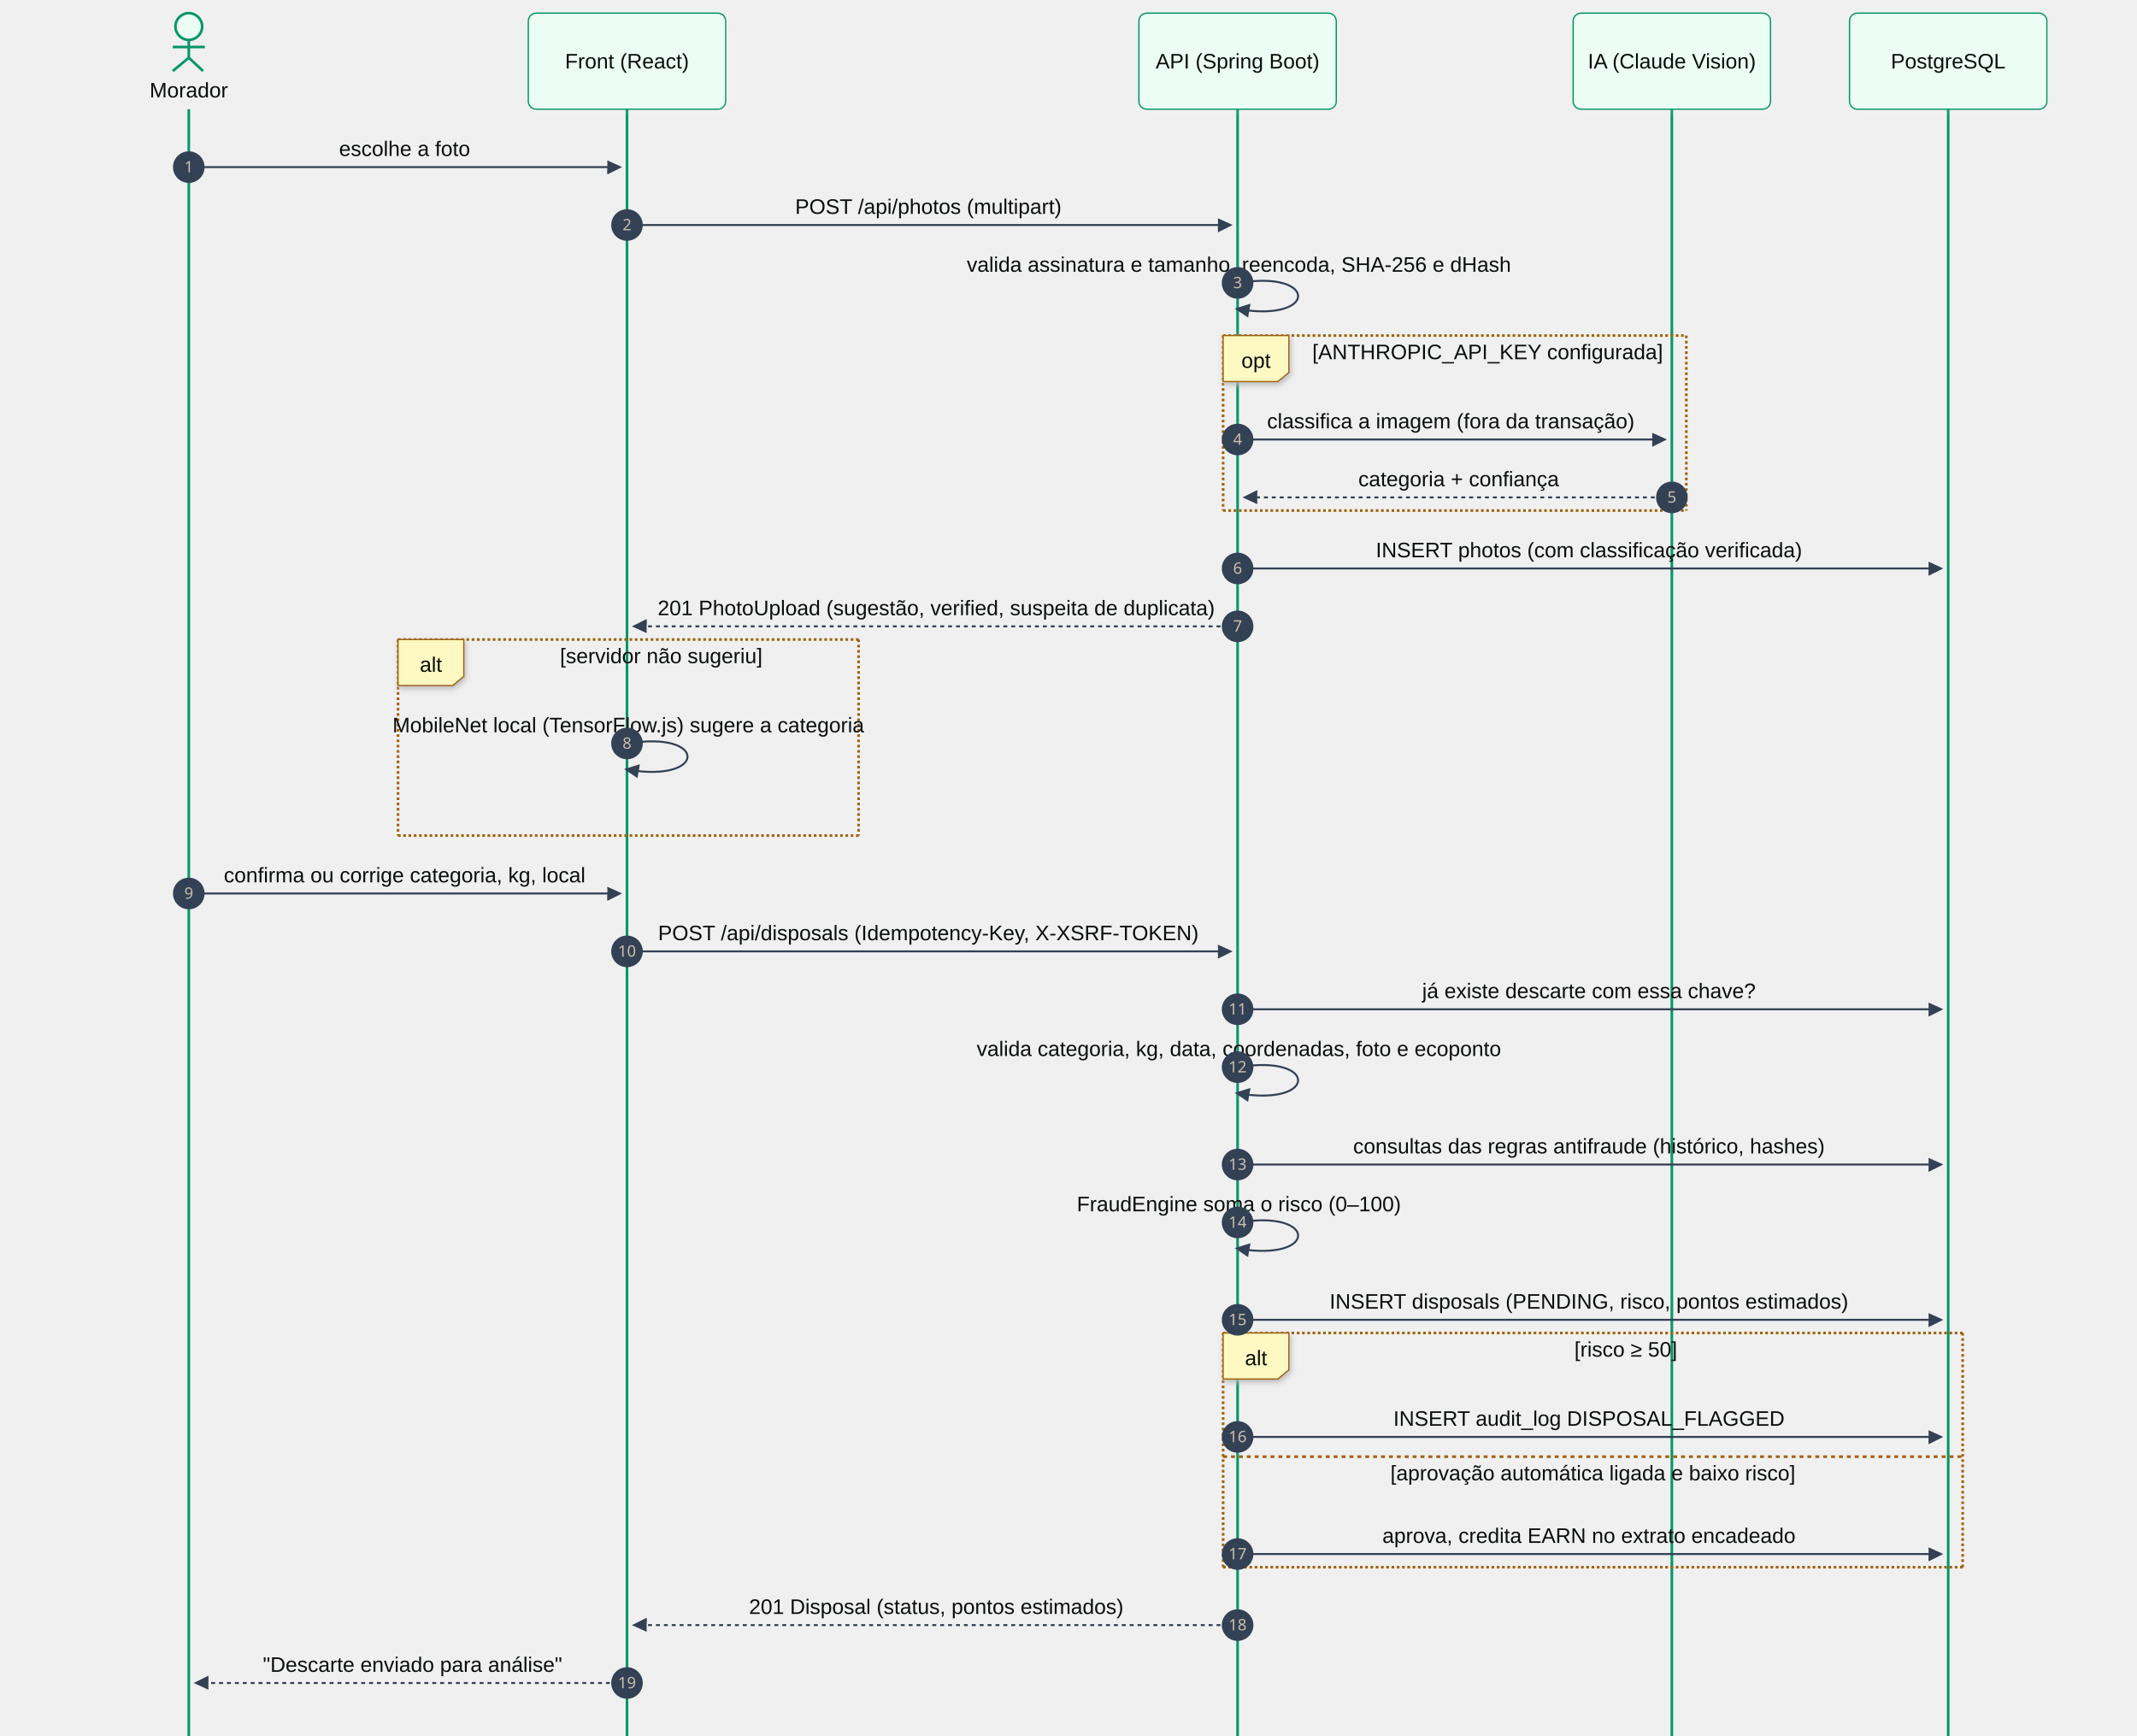
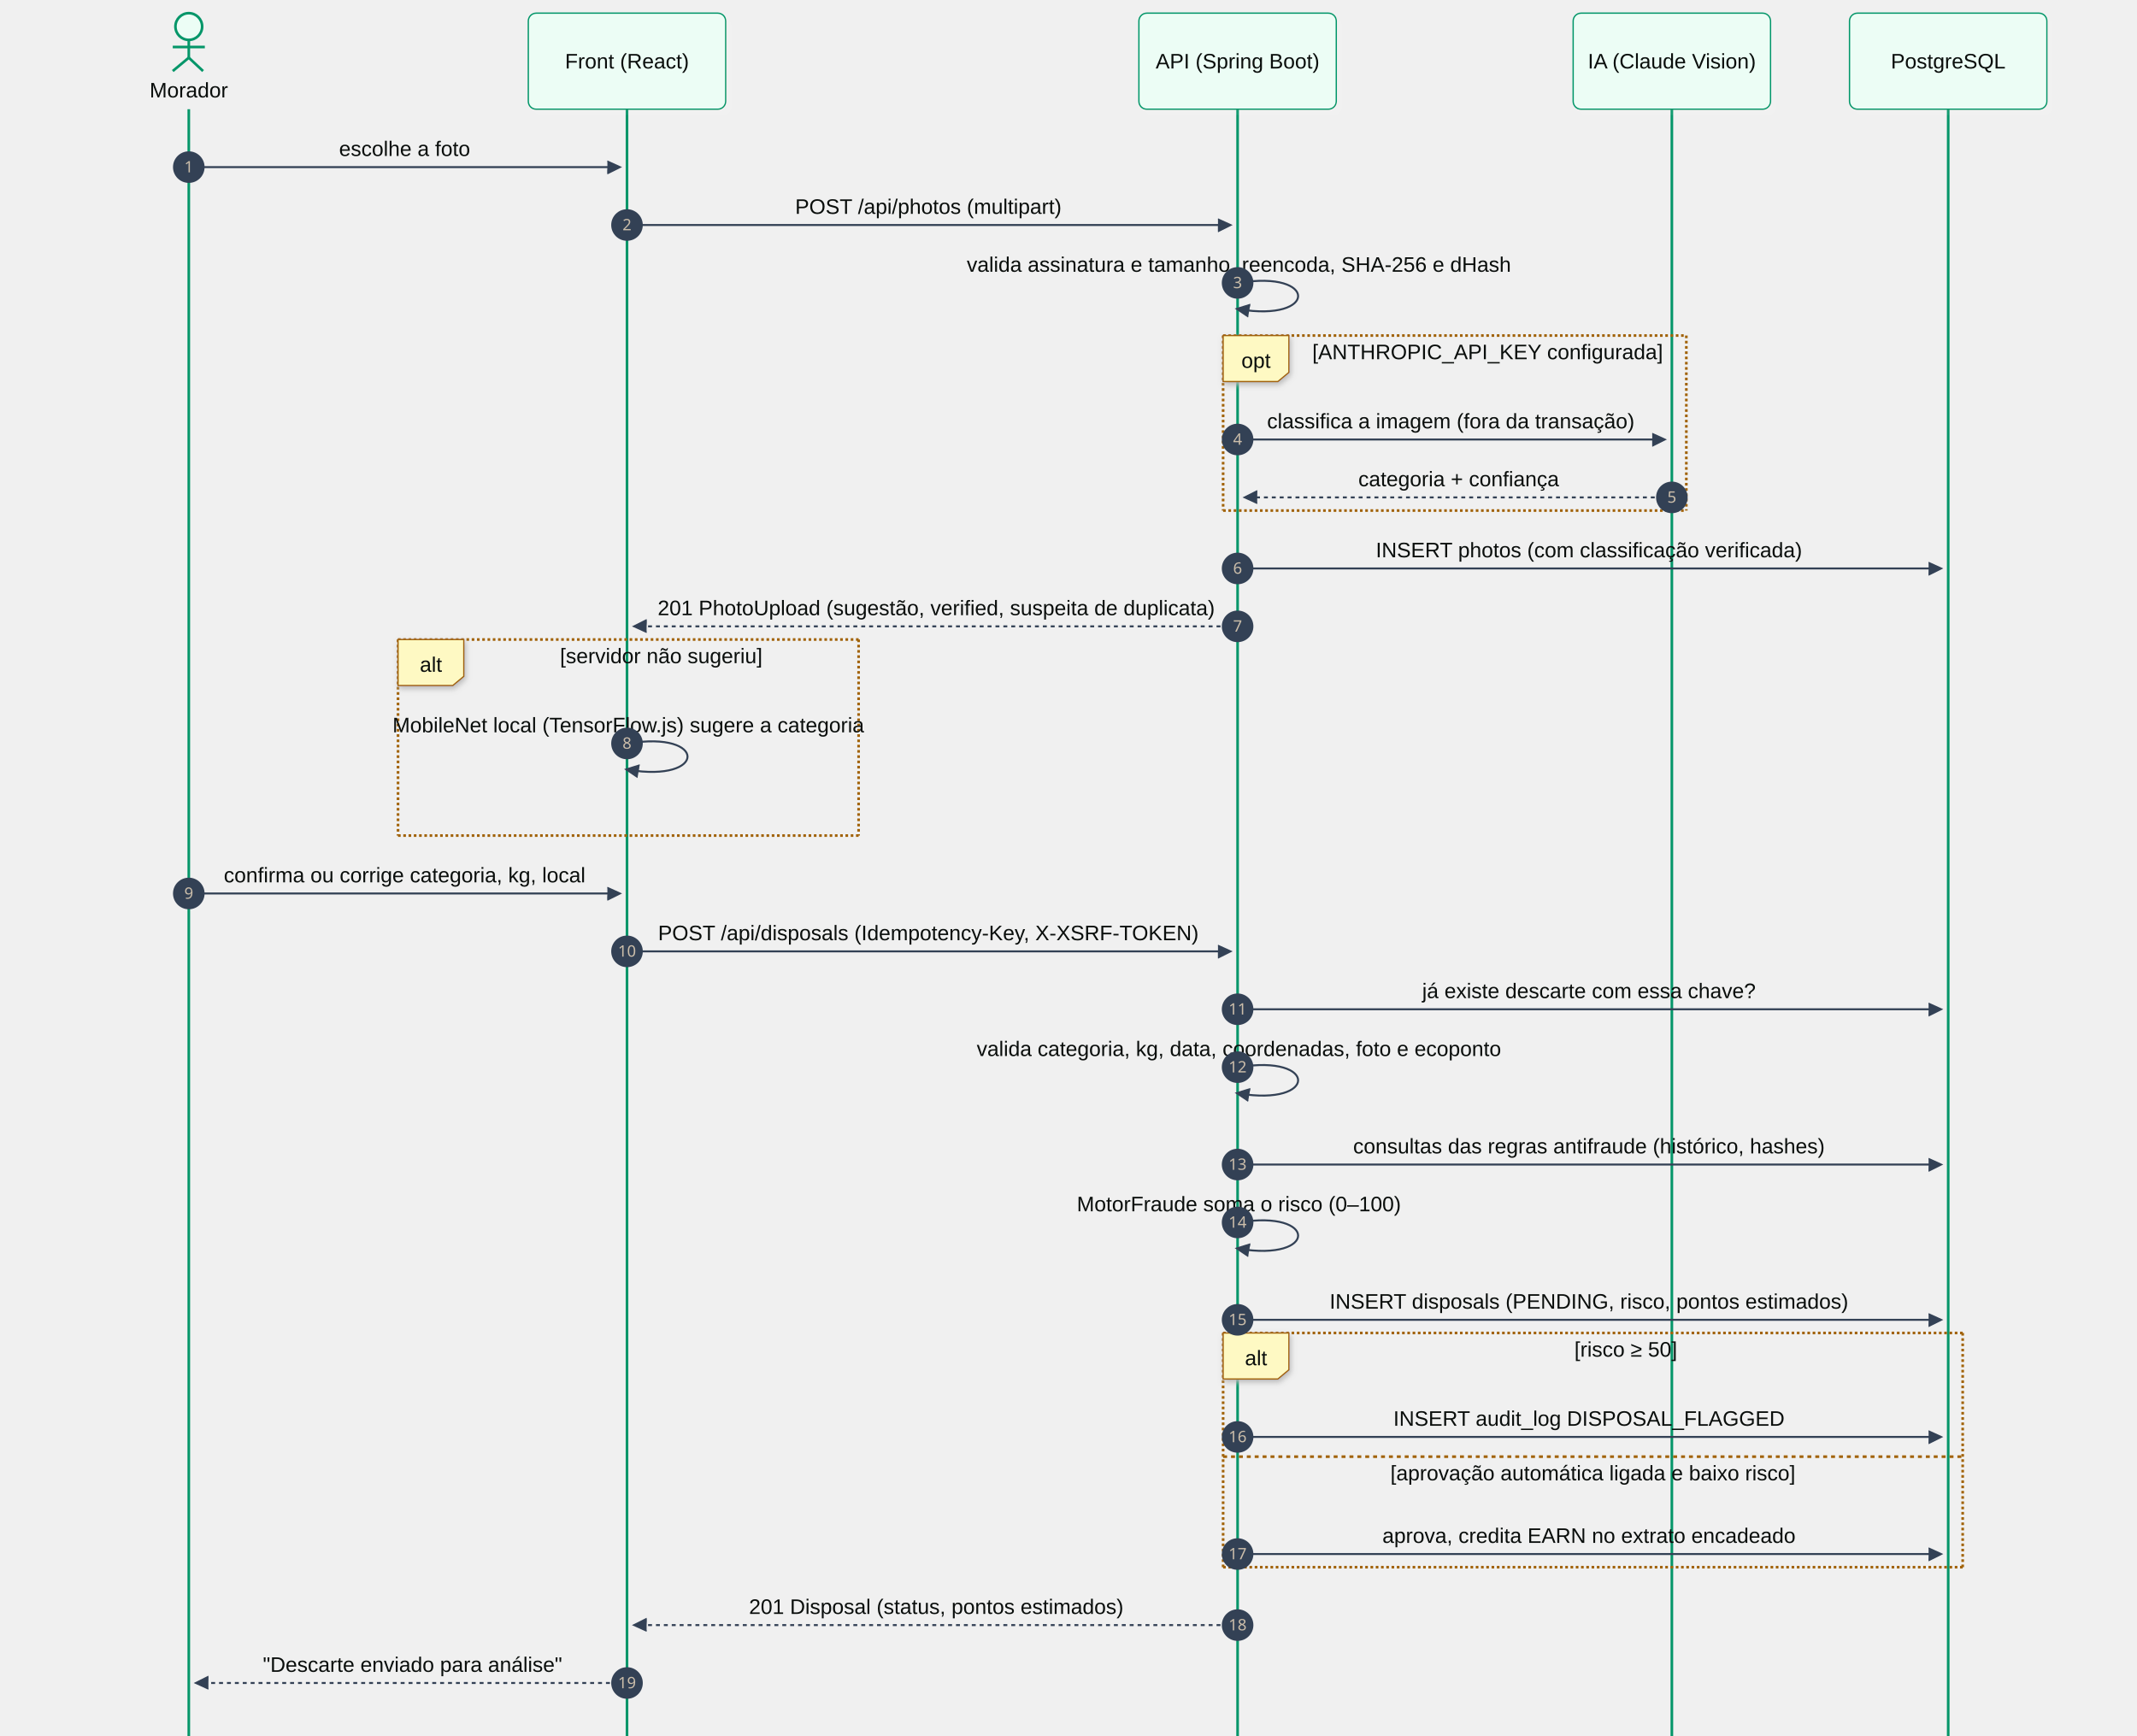
<svg xmlns="http://www.w3.org/2000/svg" id="my-svg" width="1587" height="1289" viewBox="-50 -10 1587 1319" role="graphics-document document" aria-roledescription="sequence" style="background-color: white;">
  <g>
    <line id="actor4" x1="1412" y1="73" x2="1412" y2="2000" class="actor-line 200" stroke-width="0.5px" stroke="#999" name="D" data-et="life-line" data-id="D" />
    <g id="root-4" data-look="neo" data-et="participant" data-type="participant" data-id="D">
      <rect x="1337" y="0" fill="#eaeaea" stroke="#666" width="150" height="73" name="D" rx="6" ry="6" class="actor actor-top" data-look="neo" filter="url(#my-svg-drop-shadow)" />
      <text x="1412" y="36.5" dominant-baseline="central" alignment-baseline="central" class="actor actor-box" style="text-anchor: middle; font-size: 16px; font-weight: 400;">
        <tspan x="1412" dy="0">PostgreSQL</tspan>
      </text>
    </g>
  </g>
  <g>
    <line id="actor3" x1="1202" y1="73" x2="1202" y2="2000" class="actor-line 200" stroke-width="0.5px" stroke="#999" name="IA" data-et="life-line" data-id="IA" />
    <g id="root-3" data-look="neo" data-et="participant" data-type="participant" data-id="IA">
      <rect x="1127" y="0" fill="#eaeaea" stroke="#666" width="150" height="73" name="IA" rx="6" ry="6" class="actor actor-top" data-look="neo" filter="url(#my-svg-drop-shadow)" />
      <text x="1202" y="36.5" dominant-baseline="central" alignment-baseline="central" class="actor actor-box" style="text-anchor: middle; font-size: 16px; font-weight: 400;">
        <tspan x="1202" dy="0">IA (Claude Vision)</tspan>
      </text>
    </g>
  </g>
  <g>
    <line id="actor2" x1="872" y1="73" x2="872" y2="2000" class="actor-line 200" stroke-width="0.5px" stroke="#999" name="A" data-et="life-line" data-id="A" />
    <g id="root-2" data-look="neo" data-et="participant" data-type="participant" data-id="A">
      <rect x="797" y="0" fill="#eaeaea" stroke="#666" width="150" height="73" name="A" rx="6" ry="6" class="actor actor-top" data-look="neo" filter="url(#my-svg-drop-shadow)" />
      <text x="872" y="36.5" dominant-baseline="central" alignment-baseline="central" class="actor actor-box" style="text-anchor: middle; font-size: 16px; font-weight: 400;">
        <tspan x="872" dy="0">API (Spring Boot)</tspan>
      </text>
    </g>
  </g>
  <g>
    <line id="actor1" x1="408" y1="73" x2="408" y2="2000" class="actor-line 200" stroke-width="0.5px" stroke="#999" name="F" data-et="life-line" data-id="F" />
    <g id="root-1" data-look="neo" data-et="participant" data-type="participant" data-id="F">
      <rect x="333" y="0" fill="#eaeaea" stroke="#666" width="150" height="73" name="F" rx="6" ry="6" class="actor actor-top" data-look="neo" filter="url(#my-svg-drop-shadow)" />
      <text x="408" y="36.5" dominant-baseline="central" alignment-baseline="central" class="actor actor-box" style="text-anchor: middle; font-size: 16px; font-weight: 400;">
        <tspan x="408" dy="0">Front (React)</tspan>
      </text>
    </g>
  </g>
  <g>
    <line id="actor0" x1="75" y1="73" x2="75" y2="2000" class="actor-line 200" stroke-width="0.5px" stroke="#999" name="M" data-et="life-line" data-id="M" />
  </g>
  <style>#my-svg{font-family:Segoe UI,Arial,sans-serif;font-size:16px;fill:#0a0e0c;}@keyframes edge-animation-frame{from{stroke-dashoffset:0;}}@keyframes dash{to{stroke-dashoffset:0;}}#my-svg .edge-animation-slow{stroke-dasharray:9,5!important;stroke-dashoffset:900;animation:dash 50s linear infinite;stroke-linecap:round;}#my-svg .edge-animation-fast{stroke-dasharray:9,5!important;stroke-dashoffset:900;animation:dash 20s linear infinite;stroke-linecap:round;}#my-svg .error-icon{fill:#ffffff;}#my-svg .error-text{fill:#000000;stroke:#000000;}#my-svg .edge-thickness-normal{stroke-width:1px;}#my-svg .edge-thickness-thick{stroke-width:3.5px;}#my-svg .edge-pattern-solid{stroke-dasharray:0;}#my-svg .edge-thickness-invisible{stroke-width:0;fill:none;}#my-svg .edge-pattern-dashed{stroke-dasharray:3;}#my-svg .edge-pattern-dotted{stroke-dasharray:2;}#my-svg .marker{fill:#334155;stroke:#334155;}#my-svg .marker.cross{stroke:#334155;}#my-svg svg{font-family:Segoe UI,Arial,sans-serif;font-size:16px;}#my-svg p{margin:0;}#my-svg .actor{stroke:#059669;fill:#ecfdf5;stroke-width:1;}#my-svg rect.actor.outer-path[data-look="neo"]{filter:drop-shadow( 1px 2px 2px rgba(185,185,185,1));}#my-svg rect.note[data-look="neo"]{stroke:#a16207;fill:#fef9c3;filter:drop-shadow( 1px 2px 2px rgba(185,185,185,1));}#my-svg text.actor&gt;tspan{fill:#0a0e0c;stroke:none;}#my-svg .actor-line{stroke:#059669;}#my-svg .innerArc{stroke-width:1.5;stroke-dasharray:none;}#my-svg .messageLine0{stroke-width:1.5;stroke-dasharray:none;stroke:#334155;}#my-svg .messageLine1{stroke-width:1.5;stroke-dasharray:2,2;stroke:#334155;}#my-svg [id$="-arrowhead"] path{fill:#334155;stroke:#334155;}#my-svg .sequenceNumber{fill:#ccbeaa;}#my-svg [id$="-sequencenumber"]{fill:#334155;}#my-svg [id$="-crosshead"] path{fill:#334155;stroke:#334155;}#my-svg .messageText{fill:#0a0e0c;stroke:none;}#my-svg .labelBox{stroke:#a16207;fill:#fef9c3;filter:drop-shadow( 1px 2px 2px rgba(185,185,185,1));}#my-svg .labelText,#my-svg .labelText&gt;tspan{fill:#0a0e0c;stroke:none;}#my-svg .loopText,#my-svg .loopText&gt;tspan{fill:#0a0e0c;stroke:none;}#my-svg .sectionTitle,#my-svg .sectionTitle&gt;tspan{fill:#0a0e0c;stroke:none;}#my-svg .loopLine{stroke-width:2px;stroke-dasharray:2,2;stroke:#a16207;fill:#a16207;}#my-svg .note{stroke:#a16207;fill:#fef9c3;}#my-svg .noteText,#my-svg .noteText&gt;tspan{fill:#333;stroke:none;}#my-svg .activation0{fill:#d1fae5;stroke:hsl(210, 40%, 86.078%);}#my-svg .activation1{fill:#d1fae5;stroke:hsl(210, 40%, 86.078%);}#my-svg .activation2{fill:#d1fae5;stroke:hsl(210, 40%, 86.078%);}#my-svg .actorPopupMenu{position:absolute;}#my-svg .actorPopupMenuPanel{position:absolute;fill:#ecfdf5;box-shadow:0px 8px 16px 0px rgba(0,0,0,0.2);filter:drop-shadow(3px 5px 2px rgb(0 0 0 / 0.4));}#my-svg .actor-man circle,#my-svg line{fill:#ecfdf5;stroke-width:2px;}#my-svg g rect.rect{filter:drop-shadow( 1px 2px 2px rgba(185,185,185,1));stroke:#059669;}#my-svg .node .neo-node{stroke:#059669;}#my-svg [data-look="neo"].node rect,#my-svg [data-look="neo"].cluster rect,#my-svg [data-look="neo"].node polygon{stroke:url(#my-svg-gradient);filter:drop-shadow( 1px 2px 2px rgba(185,185,185,1));}#my-svg [data-look="neo"].swimlane.cluster rect{filter:none;}#my-svg [data-look="neo"].node path{stroke:url(#my-svg-gradient);stroke-width:1px;}#my-svg [data-look="neo"].node .outer-path{filter:drop-shadow( 1px 2px 2px rgba(185,185,185,1));}#my-svg [data-look="neo"].node .neo-line path{stroke:#059669;filter:none;}#my-svg [data-look="neo"].node circle{stroke:url(#my-svg-gradient);filter:drop-shadow( 1px 2px 2px rgba(185,185,185,1));}#my-svg [data-look="neo"].node circle .state-start{fill:#000000;}#my-svg [data-look="neo"].icon-shape .icon{fill:url(#my-svg-gradient);filter:drop-shadow( 1px 2px 2px rgba(185,185,185,1));}#my-svg [data-look="neo"].icon-shape .icon-neo path{stroke:url(#my-svg-gradient);filter:drop-shadow( 1px 2px 2px rgba(185,185,185,1));}#my-svg :root{--mermaid-font-family:"trebuchet ms",verdana,arial,sans-serif;}</style>
  <g />
  <defs>
    <symbol id="my-svg-computer" width="24" height="24">
      <path transform="scale(.5)" d="M2 2v13h20v-13h-20zm18 11h-16v-9h16v9zm-10.228 6l.466-1h3.524l.467 1h-4.457zm14.228 3h-24l2-6h2.104l-1.33 4h18.45l-1.297-4h2.073l2 6zm-5-10h-14v-7h14v7z" />
    </symbol>
  </defs>
  <defs>
    <symbol id="my-svg-database" fill-rule="evenodd" clip-rule="evenodd">
      <path transform="scale(.5)" d="M12.258.001l.256.004.255.005.253.008.251.01.249.012.247.015.246.016.242.019.241.02.239.023.236.024.233.027.231.028.229.031.225.032.223.034.22.036.217.038.214.04.211.041.208.043.205.045.201.046.198.048.194.05.191.051.187.053.183.054.18.056.175.057.172.059.168.06.163.061.16.063.155.064.15.066.074.033.073.033.071.034.07.034.069.035.068.035.067.035.066.035.064.036.064.036.062.036.06.036.06.037.058.037.058.037.055.038.055.038.053.038.052.038.051.039.05.039.048.039.047.039.045.04.044.04.043.04.041.04.04.041.039.041.037.041.036.041.034.041.033.042.032.042.03.042.029.042.027.042.026.043.024.043.023.043.021.043.02.043.018.044.017.043.015.044.013.044.012.044.011.045.009.044.007.045.006.045.004.045.002.045.001.045v17l-.001.045-.002.045-.004.045-.006.045-.007.045-.009.044-.011.045-.012.044-.013.044-.015.044-.017.043-.018.044-.02.043-.021.043-.023.043-.024.043-.026.043-.027.042-.029.042-.03.042-.032.042-.033.042-.034.041-.036.041-.037.041-.039.041-.04.041-.041.04-.043.04-.044.04-.045.04-.047.039-.048.039-.05.039-.051.039-.052.038-.053.038-.055.038-.055.038-.058.037-.058.037-.06.037-.06.036-.062.036-.064.036-.064.036-.066.035-.067.035-.068.035-.069.035-.07.034-.071.034-.073.033-.074.033-.15.066-.155.064-.16.063-.163.061-.168.06-.172.059-.175.057-.18.056-.183.054-.187.053-.191.051-.194.05-.198.048-.201.046-.205.045-.208.043-.211.041-.214.04-.217.038-.22.036-.223.034-.225.032-.229.031-.231.028-.233.027-.236.024-.239.023-.241.02-.242.019-.246.016-.247.015-.249.012-.251.01-.253.008-.255.005-.256.004-.258.001-.258-.001-.256-.004-.255-.005-.253-.008-.251-.01-.249-.012-.247-.015-.245-.016-.243-.019-.241-.02-.238-.023-.236-.024-.234-.027-.231-.028-.228-.031-.226-.032-.223-.034-.22-.036-.217-.038-.214-.04-.211-.041-.208-.043-.204-.045-.201-.046-.198-.048-.195-.05-.19-.051-.187-.053-.184-.054-.179-.056-.176-.057-.172-.059-.167-.06-.164-.061-.159-.063-.155-.064-.151-.066-.074-.033-.072-.033-.072-.034-.07-.034-.069-.035-.068-.035-.067-.035-.066-.035-.064-.036-.063-.036-.062-.036-.061-.036-.06-.037-.058-.037-.057-.037-.056-.038-.055-.038-.053-.038-.052-.038-.051-.039-.049-.039-.049-.039-.046-.039-.046-.04-.044-.04-.043-.04-.041-.04-.04-.041-.039-.041-.037-.041-.036-.041-.034-.041-.033-.042-.032-.042-.03-.042-.029-.042-.027-.042-.026-.043-.024-.043-.023-.043-.021-.043-.02-.043-.018-.044-.017-.043-.015-.044-.013-.044-.012-.044-.011-.045-.009-.044-.007-.045-.006-.045-.004-.045-.002-.045-.001-.045v-17l.001-.045.002-.045.004-.045.006-.045.007-.045.009-.044.011-.045.012-.044.013-.044.015-.044.017-.043.018-.044.02-.043.021-.043.023-.043.024-.043.026-.043.027-.042.029-.042.03-.042.032-.042.033-.042.034-.041.036-.041.037-.041.039-.041.04-.041.041-.04.043-.04.044-.04.046-.04.046-.039.049-.039.049-.039.051-.039.052-.038.053-.038.055-.038.056-.038.057-.037.058-.037.06-.037.061-.036.062-.036.063-.036.064-.036.066-.035.067-.035.068-.035.069-.035.07-.034.072-.034.072-.033.074-.033.151-.066.155-.064.159-.063.164-.061.167-.06.172-.059.176-.057.179-.056.184-.054.187-.053.19-.051.195-.05.198-.048.201-.046.204-.045.208-.043.211-.041.214-.04.217-.038.22-.036.223-.034.226-.032.228-.031.231-.028.234-.027.236-.024.238-.023.241-.02.243-.019.245-.016.247-.015.249-.012.251-.01.253-.008.255-.005.256-.004.258-.001.258.001zm-9.258 20.499v.01l.001.021.003.021.004.022.005.021.006.022.007.022.009.023.01.022.011.023.012.023.013.023.015.023.016.024.017.023.018.024.019.024.021.024.022.025.023.024.024.025.052.049.056.05.061.051.066.051.07.051.075.051.079.052.084.052.088.052.092.052.097.052.102.051.105.052.11.052.114.051.119.051.123.051.127.05.131.05.135.05.139.048.144.049.147.047.152.047.155.047.16.045.163.045.167.043.171.043.176.041.178.041.183.039.187.039.19.037.194.035.197.035.202.033.204.031.209.03.212.029.216.027.219.025.222.024.226.021.23.02.233.018.236.016.24.015.243.012.246.01.249.008.253.005.256.004.259.001.26-.001.257-.004.254-.005.25-.008.247-.011.244-.012.241-.014.237-.016.233-.018.231-.021.226-.021.224-.024.22-.026.216-.027.212-.028.21-.031.205-.031.202-.034.198-.034.194-.036.191-.037.187-.039.183-.04.179-.04.175-.042.172-.043.168-.044.163-.045.16-.046.155-.046.152-.047.148-.048.143-.049.139-.049.136-.05.131-.05.126-.05.123-.051.118-.052.114-.051.11-.052.106-.052.101-.052.096-.052.092-.052.088-.053.083-.051.079-.052.074-.052.07-.051.065-.051.06-.051.056-.05.051-.05.023-.024.023-.025.021-.024.02-.024.019-.024.018-.024.017-.024.015-.023.014-.024.013-.023.012-.023.01-.023.01-.022.008-.022.006-.022.006-.022.004-.022.004-.021.001-.021.001-.021v-4.127l-.077.055-.08.053-.083.054-.085.053-.087.052-.09.052-.093.051-.095.05-.097.05-.1.049-.102.049-.105.048-.106.047-.109.047-.111.046-.114.045-.115.045-.118.044-.12.043-.122.042-.124.042-.126.041-.128.04-.13.04-.132.038-.134.038-.135.037-.138.037-.139.035-.142.035-.143.034-.144.033-.147.032-.148.031-.15.03-.151.03-.153.029-.154.027-.156.027-.158.026-.159.025-.161.024-.162.023-.163.022-.165.021-.166.02-.167.019-.169.018-.169.017-.171.016-.173.015-.173.014-.175.013-.175.012-.177.011-.178.01-.179.008-.179.008-.181.006-.182.005-.182.004-.184.003-.184.002h-.37l-.184-.002-.184-.003-.182-.004-.182-.005-.181-.006-.179-.008-.179-.008-.178-.01-.176-.011-.176-.012-.175-.013-.173-.014-.172-.015-.171-.016-.17-.017-.169-.018-.167-.019-.166-.02-.165-.021-.163-.022-.162-.023-.161-.024-.159-.025-.157-.026-.156-.027-.155-.027-.153-.029-.151-.03-.15-.03-.148-.031-.146-.032-.145-.033-.143-.034-.141-.035-.14-.035-.137-.037-.136-.037-.134-.038-.132-.038-.13-.04-.128-.04-.126-.041-.124-.042-.122-.042-.12-.044-.117-.043-.116-.045-.113-.045-.112-.046-.109-.047-.106-.047-.105-.048-.102-.049-.1-.049-.097-.05-.095-.05-.093-.052-.09-.051-.087-.052-.085-.053-.083-.054-.08-.054-.077-.054v4.127zm0-5.654v.011l.001.021.003.021.004.021.005.022.006.022.007.022.009.022.01.022.011.023.012.023.013.023.015.024.016.023.017.024.018.024.019.024.021.024.022.024.023.025.024.024.052.05.056.05.061.05.066.051.07.051.075.052.079.051.084.052.088.052.092.052.097.052.102.052.105.052.11.051.114.051.119.052.123.05.127.051.131.05.135.049.139.049.144.048.147.048.152.047.155.046.16.045.163.045.167.044.171.042.176.042.178.04.183.04.187.038.19.037.194.036.197.034.202.033.204.032.209.03.212.028.216.027.219.025.222.024.226.022.23.02.233.018.236.016.24.014.243.012.246.01.249.008.253.006.256.003.259.001.26-.001.257-.003.254-.006.25-.008.247-.01.244-.012.241-.015.237-.016.233-.018.231-.02.226-.022.224-.024.22-.025.216-.027.212-.029.21-.03.205-.032.202-.033.198-.035.194-.036.191-.037.187-.039.183-.039.179-.041.175-.042.172-.043.168-.044.163-.045.16-.045.155-.047.152-.047.148-.048.143-.048.139-.05.136-.049.131-.05.126-.051.123-.051.118-.051.114-.052.11-.052.106-.052.101-.052.096-.052.092-.052.088-.052.083-.052.079-.052.074-.051.07-.052.065-.051.06-.05.056-.051.051-.049.023-.025.023-.024.021-.025.02-.024.019-.024.018-.024.017-.024.015-.023.014-.023.013-.024.012-.022.01-.023.01-.023.008-.022.006-.022.006-.022.004-.021.004-.022.001-.021.001-.021v-4.139l-.077.054-.08.054-.083.054-.085.052-.087.053-.09.051-.093.051-.095.051-.097.05-.1.049-.102.049-.105.048-.106.047-.109.047-.111.046-.114.045-.115.044-.118.044-.12.044-.122.042-.124.042-.126.041-.128.04-.13.039-.132.039-.134.038-.135.037-.138.036-.139.036-.142.035-.143.033-.144.033-.147.033-.148.031-.15.03-.151.03-.153.028-.154.028-.156.027-.158.026-.159.025-.161.024-.162.023-.163.022-.165.021-.166.02-.167.019-.169.018-.169.017-.171.016-.173.015-.173.014-.175.013-.175.012-.177.011-.178.009-.179.009-.179.007-.181.007-.182.005-.182.004-.184.003-.184.002h-.37l-.184-.002-.184-.003-.182-.004-.182-.005-.181-.007-.179-.007-.179-.009-.178-.009-.176-.011-.176-.012-.175-.013-.173-.014-.172-.015-.171-.016-.17-.017-.169-.018-.167-.019-.166-.02-.165-.021-.163-.022-.162-.023-.161-.024-.159-.025-.157-.026-.156-.027-.155-.028-.153-.028-.151-.03-.15-.03-.148-.031-.146-.033-.145-.033-.143-.033-.141-.035-.14-.036-.137-.036-.136-.037-.134-.038-.132-.039-.13-.039-.128-.04-.126-.041-.124-.042-.122-.043-.12-.043-.117-.044-.116-.044-.113-.046-.112-.046-.109-.046-.106-.047-.105-.048-.102-.049-.1-.049-.097-.05-.095-.051-.093-.051-.09-.051-.087-.053-.085-.052-.083-.054-.08-.054-.077-.054v4.139zm0-5.666v.011l.001.02.003.022.004.021.005.022.006.021.007.022.009.023.01.022.011.023.012.023.013.023.015.023.016.024.017.024.018.023.019.024.021.025.022.024.023.024.024.025.052.05.056.05.061.05.066.051.07.051.075.052.079.051.084.052.088.052.092.052.097.052.102.052.105.051.11.052.114.051.119.051.123.051.127.05.131.05.135.05.139.049.144.048.147.048.152.047.155.046.16.045.163.045.167.043.171.043.176.042.178.04.183.04.187.038.19.037.194.036.197.034.202.033.204.032.209.03.212.028.216.027.219.025.222.024.226.021.23.02.233.018.236.017.24.014.243.012.246.01.249.008.253.006.256.003.259.001.26-.001.257-.003.254-.006.25-.008.247-.01.244-.013.241-.014.237-.016.233-.018.231-.02.226-.022.224-.024.22-.025.216-.027.212-.029.21-.03.205-.032.202-.033.198-.035.194-.036.191-.037.187-.039.183-.039.179-.041.175-.042.172-.043.168-.044.163-.045.16-.045.155-.047.152-.047.148-.048.143-.049.139-.049.136-.049.131-.051.126-.05.123-.051.118-.052.114-.051.11-.052.106-.052.101-.052.096-.052.092-.052.088-.052.083-.052.079-.052.074-.052.07-.051.065-.051.06-.051.056-.05.051-.049.023-.025.023-.025.021-.024.02-.024.019-.024.018-.024.017-.024.015-.023.014-.024.013-.023.012-.023.01-.022.01-.023.008-.022.006-.022.006-.022.004-.022.004-.021.001-.021.001-.021v-4.153l-.077.054-.08.054-.083.053-.085.053-.087.053-.09.051-.093.051-.095.051-.097.05-.1.049-.102.048-.105.048-.106.048-.109.046-.111.046-.114.046-.115.044-.118.044-.12.043-.122.043-.124.042-.126.041-.128.04-.13.039-.132.039-.134.038-.135.037-.138.036-.139.036-.142.034-.143.034-.144.033-.147.032-.148.032-.15.03-.151.03-.153.028-.154.028-.156.027-.158.026-.159.024-.161.024-.162.023-.163.023-.165.021-.166.02-.167.019-.169.018-.169.017-.171.016-.173.015-.173.014-.175.013-.175.012-.177.01-.178.01-.179.009-.179.007-.181.006-.182.006-.182.004-.184.003-.184.001-.185.001-.185-.001-.184-.001-.184-.003-.182-.004-.182-.006-.181-.006-.179-.007-.179-.009-.178-.01-.176-.01-.176-.012-.175-.013-.173-.014-.172-.015-.171-.016-.17-.017-.169-.018-.167-.019-.166-.02-.165-.021-.163-.023-.162-.023-.161-.024-.159-.024-.157-.026-.156-.027-.155-.028-.153-.028-.151-.03-.15-.03-.148-.032-.146-.032-.145-.033-.143-.034-.141-.034-.14-.036-.137-.036-.136-.037-.134-.038-.132-.039-.13-.039-.128-.041-.126-.041-.124-.041-.122-.043-.12-.043-.117-.044-.116-.044-.113-.046-.112-.046-.109-.046-.106-.048-.105-.048-.102-.048-.1-.05-.097-.049-.095-.051-.093-.051-.09-.052-.087-.052-.085-.053-.083-.053-.08-.054-.077-.054v4.153zm8.74-8.179l-.257.004-.254.005-.25.008-.247.011-.244.012-.241.014-.237.016-.233.018-.231.021-.226.022-.224.023-.22.026-.216.027-.212.028-.21.031-.205.032-.202.033-.198.034-.194.036-.191.038-.187.038-.183.04-.179.041-.175.042-.172.043-.168.043-.163.045-.16.046-.155.046-.152.048-.148.048-.143.048-.139.049-.136.05-.131.05-.126.051-.123.051-.118.051-.114.052-.11.052-.106.052-.101.052-.096.052-.092.052-.088.052-.083.052-.079.052-.074.051-.07.052-.065.051-.06.05-.056.05-.051.05-.023.025-.023.024-.021.024-.02.025-.019.024-.018.024-.017.023-.015.024-.014.023-.013.023-.012.023-.01.023-.01.022-.008.022-.006.023-.006.021-.004.022-.004.021-.001.021-.001.021.001.021.001.021.004.021.004.022.006.021.006.023.008.022.01.022.01.023.012.023.013.023.014.023.015.024.017.023.018.024.019.024.02.025.021.024.023.024.023.025.051.05.056.05.06.05.065.051.07.052.074.051.079.052.083.052.088.052.092.052.096.052.101.052.106.052.11.052.114.052.118.051.123.051.126.051.131.05.136.05.139.049.143.048.148.048.152.048.155.046.16.046.163.045.168.043.172.043.175.042.179.041.183.04.187.038.191.038.194.036.198.034.202.033.205.032.21.031.212.028.216.027.22.026.224.023.226.022.231.021.233.018.237.016.241.014.244.012.247.011.25.008.254.005.257.004.26.001.26-.001.257-.004.254-.005.25-.008.247-.011.244-.012.241-.014.237-.016.233-.018.231-.021.226-.022.224-.023.22-.026.216-.027.212-.028.21-.031.205-.032.202-.033.198-.034.194-.036.191-.038.187-.038.183-.04.179-.041.175-.042.172-.043.168-.043.163-.045.16-.046.155-.046.152-.048.148-.048.143-.048.139-.049.136-.05.131-.05.126-.051.123-.051.118-.051.114-.052.11-.052.106-.052.101-.052.096-.052.092-.052.088-.052.083-.052.079-.052.074-.051.07-.052.065-.051.06-.05.056-.05.051-.05.023-.025.023-.024.021-.024.02-.025.019-.024.018-.024.017-.023.015-.024.014-.023.013-.023.012-.023.01-.023.01-.022.008-.022.006-.023.006-.021.004-.022.004-.021.001-.021.001-.021-.001-.021-.001-.021-.004-.021-.004-.022-.006-.021-.006-.023-.008-.022-.01-.022-.01-.023-.012-.023-.013-.023-.014-.023-.015-.024-.017-.023-.018-.024-.019-.024-.02-.025-.021-.024-.023-.024-.023-.025-.051-.05-.056-.05-.06-.05-.065-.051-.07-.052-.074-.051-.079-.052-.083-.052-.088-.052-.092-.052-.096-.052-.101-.052-.106-.052-.11-.052-.114-.052-.118-.051-.123-.051-.126-.051-.131-.05-.136-.05-.139-.049-.143-.048-.148-.048-.152-.048-.155-.046-.16-.046-.163-.045-.168-.043-.172-.043-.175-.042-.179-.041-.183-.04-.187-.038-.191-.038-.194-.036-.198-.034-.202-.033-.205-.032-.21-.031-.212-.028-.216-.027-.22-.026-.224-.023-.226-.022-.231-.021-.233-.018-.237-.016-.241-.014-.244-.012-.247-.011-.25-.008-.254-.005-.257-.004-.26-.001-.26.001z" />
    </symbol>
  </defs>
  <defs>
    <symbol id="my-svg-clock" width="24" height="24">
      <path transform="scale(.5)" d="M12 2c5.514 0 10 4.486 10 10s-4.486 10-10 10-10-4.486-10-10 4.486-10 10-10zm0-2c-6.627 0-12 5.373-12 12s5.373 12 12 12 12-5.373 12-12-5.373-12-12-12zm5.848 12.459c.202.038.202.333.001.372-1.907.361-6.045 1.111-6.547 1.111-.719 0-1.301-.582-1.301-1.301 0-.512.77-5.447 1.125-7.445.034-.192.312-.181.343.014l.985 6.238 5.394 1.011z" />
    </symbol>
  </defs>
  <defs>
    <marker id="my-svg-arrowhead" refX="7.9" refY="5" markerUnits="userSpaceOnUse" markerWidth="12" markerHeight="12" orient="auto-start-reverse">
      <path d="M -1 0 L 10 5 L 0 10 z" />
    </marker>
  </defs>
  <defs>
    <marker id="my-svg-crosshead" markerWidth="15" markerHeight="8" orient="auto" refX="4" refY="4.5">
      <path fill="none" stroke="#000000" stroke-width="1pt" d="M 1,2 L 6,7 M 6,2 L 1,7" style="stroke-dasharray: 0, 0;" />
    </marker>
  </defs>
  <defs>
    <marker id="my-svg-filled-head" refX="15.5" refY="7" markerWidth="20" markerHeight="28" orient="auto">
      <path d="M 18,7 L9,13 L14,7 L9,1 Z" />
    </marker>
  </defs>
  <defs>
    <marker id="my-svg-sequencenumber" refX="15" refY="15" markerWidth="60" markerHeight="40" orient="auto">
      <circle cx="15" cy="15" r="6" />
    </marker>
  </defs>
  <defs>
    <marker id="my-svg-solidTopArrowHead" refX="7.9" refY="7.25" markerUnits="userSpaceOnUse" markerWidth="12" markerHeight="12" orient="auto-start-reverse">
      <path d="M 0 0 L 10 8 L 0 8 z" />
    </marker>
  </defs>
  <defs>
    <marker id="my-svg-solidBottomArrowHead" refX="7.9" refY="0.75" markerUnits="userSpaceOnUse" markerWidth="12" markerHeight="12" orient="auto-start-reverse">
      <path d="M 0 0 L 10 0 L 0 8 z" />
    </marker>
  </defs>
  <defs>
    <marker id="my-svg-stickTopArrowHead" refX="7.5" refY="7" markerUnits="userSpaceOnUse" markerWidth="12" markerHeight="12" orient="auto-start-reverse">
      <path d="M 0 0 L 7 7" stroke="black" stroke-width="1.5" fill="none" />
    </marker>
  </defs>
  <defs>
    <marker id="my-svg-stickBottomArrowHead" refX="7.5" refY="0" markerUnits="userSpaceOnUse" markerWidth="12" markerHeight="12" orient="auto-start-reverse">
      <path d="M 0 7 L 7 0" stroke="black" stroke-width="1.5" fill="none" />
    </marker>
  </defs>
  <defs>
    <filter id="my-svg-drop-shadow" height="130%" width="130%">
      <feDropShadow dx="4" dy="4" stdDeviation="0" flood-opacity="0.06" flood-color="#FFFFFF" />
    </filter>
  </defs>
  <g data-et="control-structure" data-id="i7">
    <line x1="861" y1="245" x2="1213" y2="245" class="loopLine" />
    <line x1="1213" y1="245" x2="1213" y2="378" class="loopLine" />
    <line x1="861" y1="378" x2="1213" y2="378" class="loopLine" />
    <line x1="861" y1="245" x2="861" y2="378" class="loopLine" />
    <polygon points="861,245 911,245 911,273 902.6,280 861,280" class="labelBox" />
    <text x="886" y="265" text-anchor="middle" dominant-baseline="middle" alignment-baseline="middle" class="labelText" style="font-size: 16px; font-weight: 400;">opt</text>
    <text x="1062" y="263" text-anchor="middle" class="loopText" style="font-size: 16px; font-weight: 400;">
      <tspan x="1062">[ANTHROPIC_API_KEY configurada]</tspan>
    </text>
  </g>
  <g data-et="control-structure" data-id="i12">
    <line x1="234" y1="476" x2="584" y2="476" class="loopLine" />
    <line x1="584" y1="476" x2="584" y2="625" class="loopLine" />
    <line x1="234" y1="625" x2="584" y2="625" class="loopLine" />
    <line x1="234" y1="476" x2="234" y2="625" class="loopLine" />
    <polygon points="234,476 284,476 284,504 275.6,511 234,511" class="labelBox" />
    <text x="259" y="496" text-anchor="middle" dominant-baseline="middle" alignment-baseline="middle" class="labelText" style="font-size: 16px; font-weight: 400;">alt</text>
    <text x="434" y="494" text-anchor="middle" class="loopText" style="font-size: 16px; font-weight: 400;">
      <tspan x="434">[servidor não sugeriu]</tspan>
    </text>
  </g>
  <g data-et="control-structure" data-id="i24">
    <line x1="861" y1="1003" x2="1423" y2="1003" class="loopLine" />
    <line x1="1423" y1="1003" x2="1423" y2="1181" class="loopLine" />
    <line x1="861" y1="1181" x2="1423" y2="1181" class="loopLine" />
    <line x1="861" y1="1003" x2="861" y2="1181" class="loopLine" />
    <line x1="861" y1="1097" x2="1423" y2="1097" class="loopLine" style="stroke-dasharray: 3, 3;" />
    <polygon points="861,1003 911,1003 911,1031 902.6,1038 861,1038" class="labelBox" />
    <text x="886" y="1023" text-anchor="middle" dominant-baseline="middle" alignment-baseline="middle" class="labelText" style="font-size: 16px; font-weight: 400;">alt</text>
    <text x="1167" y="1021" text-anchor="middle" class="loopText" style="font-size: 16px; font-weight: 400;">
      <tspan x="1167">[risco ≥ 50]</tspan>
    </text>
    <text x="1142" y="1115" text-anchor="middle" class="sectionTitle" style="font-size: 16px; font-weight: 400;">[aprovação automática ligada e baixo risco]</text>
  </g>
  <g class="actor-man actor-top" name="M" data-et="participant" data-type="actor" data-id="M" style="stroke: rgb(5, 150, 105);">
    <line id="actor-man-torso0" x1="75" y1="20.308" x2="75" y2="33.846" />
    <line id="actor-man-arms0" x1="62.815" y1="25.723" x2="87.185" y2="25.723" />
    <line x1="62.815" y1="44" x2="75" y2="33.846" />
    <line x1="75" y1="33.846" x2="85.831" y2="44" />
    <circle cx="75" cy="10.154" r="10.154" width="150" height="73" />
    <text x="75" y="58.5" dominant-baseline="central" alignment-baseline="central" class="actor actor-man" style="text-anchor: middle; font-size: 16px; font-weight: 400;">
      <tspan x="75" dy="0">Morador</tspan>
    </text>
  </g>
  <text x="239" y="88" text-anchor="middle" dominant-baseline="middle" alignment-baseline="middle" class="messageText" dy="1em" style="font-size: 16px; font-weight: 400;">escolhe a foto</text>
  <line x1="82" y1="117" x2="401" y2="117" class="messageLine0" data-et="message" data-id="i1" data-from="M" data-to="F" stroke-width="2" stroke="none" marker-end="url(#my-svg-arrowhead)" style="fill: none;" />
  <line x1="75" y1="117" x2="75" y2="117" stroke-width="0" marker-start="url(#my-svg-sequencenumber)" />
  <text x="75" y="121" font-family="sans-serif" font-size="12px" text-anchor="middle" class="sequenceNumber">1</text>
  <text x="637" y="132" text-anchor="middle" dominant-baseline="middle" alignment-baseline="middle" class="messageText" dy="1em" style="font-size: 16px; font-weight: 400;">POST /api/photos (multipart)</text>
  <line x1="415" y1="161" x2="865" y2="161" class="messageLine0" data-et="message" data-id="i2" data-from="F" data-to="A" stroke-width="2" stroke="none" marker-end="url(#my-svg-arrowhead)" style="fill: none;" />
  <line x1="408" y1="161" x2="408" y2="161" stroke-width="0" marker-start="url(#my-svg-sequencenumber)" />
  <text x="408" y="165" font-family="sans-serif" font-size="12px" text-anchor="middle" class="sequenceNumber">2</text>
  <text x="873" y="176" text-anchor="middle" dominant-baseline="middle" alignment-baseline="middle" class="messageText" dy="1em" style="font-size: 16px; font-weight: 400;">valida assinatura e tamanho, reencoda, SHA-256 e dHash</text>
  <path d="M 873,205 C 933,195 933,235 873,225" class="messageLine0" data-et="message" data-id="i3" data-from="A" data-to="A" stroke-width="2" stroke="none" marker-end="url(#my-svg-arrowhead)" x1="879" style="fill: none;" />
  <line x1="872" y1="205" x2="872" y2="205" stroke-width="0" marker-start="url(#my-svg-sequencenumber)" />
  <text x="872" y="209" font-family="sans-serif" font-size="12px" text-anchor="middle" class="sequenceNumber">3</text>
  <text x="1034" y="295" text-anchor="middle" dominant-baseline="middle" alignment-baseline="middle" class="messageText" dy="1em" style="font-size: 16px; font-weight: 400;">classifica a imagem (fora da transação)</text>
  <line x1="879" y1="324" x2="1195" y2="324" class="messageLine0" data-et="message" data-id="i5" data-from="A" data-to="IA" stroke-width="2" stroke="none" marker-end="url(#my-svg-arrowhead)" style="fill: none;" />
  <line x1="872" y1="324" x2="872" y2="324" stroke-width="0" marker-start="url(#my-svg-sequencenumber)" />
  <text x="872" y="328" font-family="sans-serif" font-size="12px" text-anchor="middle" class="sequenceNumber">4</text>
  <text x="1040" y="339" text-anchor="middle" dominant-baseline="middle" alignment-baseline="middle" class="messageText" dy="1em" style="font-size: 16px; font-weight: 400;">categoria + confiança</text>
  <line x1="1207" y1="368" x2="879" y2="368" class="messageLine1" data-et="message" data-id="i6" data-from="IA" data-to="A" stroke-width="2" stroke="none" marker-end="url(#my-svg-arrowhead)" style="stroke-dasharray: 3, 3; fill: none;" />
  <line x1="1202" y1="368" x2="1202" y2="368" stroke-width="0" marker-start="url(#my-svg-sequencenumber)" />
  <text x="1202" y="372" font-family="sans-serif" font-size="12px" text-anchor="middle" class="sequenceNumber">5</text>
  <text x="1139" y="393" text-anchor="middle" dominant-baseline="middle" alignment-baseline="middle" class="messageText" dy="1em" style="font-size: 16px; font-weight: 400;">INSERT photos (com classificação verificada)</text>
  <line x1="879" y1="422" x2="1405" y2="422" class="messageLine0" data-et="message" data-id="i8" data-from="A" data-to="D" stroke-width="2" stroke="none" marker-end="url(#my-svg-arrowhead)" style="fill: none;" />
  <line x1="872" y1="422" x2="872" y2="422" stroke-width="0" marker-start="url(#my-svg-sequencenumber)" />
  <text x="872" y="426" font-family="sans-serif" font-size="12px" text-anchor="middle" class="sequenceNumber">6</text>
  <text x="643" y="437" text-anchor="middle" dominant-baseline="middle" alignment-baseline="middle" class="messageText" dy="1em" style="font-size: 16px; font-weight: 400;">201 PhotoUpload (sugestão, verified, suspeita de duplicata)</text>
  <line x1="877" y1="466" x2="415" y2="466" class="messageLine1" data-et="message" data-id="i9" data-from="A" data-to="F" stroke-width="2" stroke="none" marker-end="url(#my-svg-arrowhead)" style="stroke-dasharray: 3, 3; fill: none;" />
  <line x1="872" y1="466" x2="872" y2="466" stroke-width="0" marker-start="url(#my-svg-sequencenumber)" />
  <text x="872" y="470" font-family="sans-serif" font-size="12px" text-anchor="middle" class="sequenceNumber">7</text>
  <text x="409" y="526" text-anchor="middle" dominant-baseline="middle" alignment-baseline="middle" class="messageText" dy="1em" style="font-size: 16px; font-weight: 400;">MobileNet local (TensorFlow.js) sugere a categoria</text>
  <path d="M 409,555 C 469,545 469,585 409,575" class="messageLine0" data-et="message" data-id="i11" data-from="F" data-to="F" stroke-width="2" stroke="none" marker-end="url(#my-svg-arrowhead)" x1="415" style="fill: none;" />
  <line x1="408" y1="555" x2="408" y2="555" stroke-width="0" marker-start="url(#my-svg-sequencenumber)" />
  <text x="408" y="559" font-family="sans-serif" font-size="12px" text-anchor="middle" class="sequenceNumber">8</text>
  <text x="239" y="640" text-anchor="middle" dominant-baseline="middle" alignment-baseline="middle" class="messageText" dy="1em" style="font-size: 16px; font-weight: 400;">confirma ou corrige categoria, kg, local</text>
  <line x1="82" y1="669" x2="401" y2="669" class="messageLine0" data-et="message" data-id="i13" data-from="M" data-to="F" stroke-width="2" stroke="none" marker-end="url(#my-svg-arrowhead)" style="fill: none;" />
  <line x1="75" y1="669" x2="75" y2="669" stroke-width="0" marker-start="url(#my-svg-sequencenumber)" />
  <text x="75" y="673" font-family="sans-serif" font-size="12px" text-anchor="middle" class="sequenceNumber">9</text>
  <text x="637" y="684" text-anchor="middle" dominant-baseline="middle" alignment-baseline="middle" class="messageText" dy="1em" style="font-size: 16px; font-weight: 400;">POST /api/disposals (Idempotency-Key, X-XSRF-TOKEN)</text>
  <line x1="415" y1="713" x2="865" y2="713" class="messageLine0" data-et="message" data-id="i14" data-from="F" data-to="A" stroke-width="2" stroke="none" marker-end="url(#my-svg-arrowhead)" style="fill: none;" />
  <line x1="408" y1="713" x2="408" y2="713" stroke-width="0" marker-start="url(#my-svg-sequencenumber)" />
  <text x="408" y="717" font-family="sans-serif" font-size="12px" text-anchor="middle" class="sequenceNumber">10</text>
  <text x="1139" y="728" text-anchor="middle" dominant-baseline="middle" alignment-baseline="middle" class="messageText" dy="1em" style="font-size: 16px; font-weight: 400;">já existe descarte com essa chave?</text>
  <line x1="879" y1="757" x2="1405" y2="757" class="messageLine0" data-et="message" data-id="i15" data-from="A" data-to="D" stroke-width="2" stroke="none" marker-end="url(#my-svg-arrowhead)" style="fill: none;" />
  <line x1="872" y1="757" x2="872" y2="757" stroke-width="0" marker-start="url(#my-svg-sequencenumber)" />
  <text x="872" y="761" font-family="sans-serif" font-size="12px" text-anchor="middle" class="sequenceNumber">11</text>
  <text x="873" y="772" text-anchor="middle" dominant-baseline="middle" alignment-baseline="middle" class="messageText" dy="1em" style="font-size: 16px; font-weight: 400;">valida categoria, kg, data, coordenadas, foto e ecoponto</text>
  <path d="M 873,801 C 933,791 933,831 873,821" class="messageLine0" data-et="message" data-id="i16" data-from="A" data-to="A" stroke-width="2" stroke="none" marker-end="url(#my-svg-arrowhead)" x1="879" style="fill: none;" />
  <line x1="872" y1="801" x2="872" y2="801" stroke-width="0" marker-start="url(#my-svg-sequencenumber)" />
  <text x="872" y="805" font-family="sans-serif" font-size="12px" text-anchor="middle" class="sequenceNumber">12</text>
  <text x="1139" y="846" text-anchor="middle" dominant-baseline="middle" alignment-baseline="middle" class="messageText" dy="1em" style="font-size: 16px; font-weight: 400;">consultas das regras antifraude (histórico, hashes)</text>
  <line x1="879" y1="875" x2="1405" y2="875" class="messageLine0" data-et="message" data-id="i17" data-from="A" data-to="D" stroke-width="2" stroke="none" marker-end="url(#my-svg-arrowhead)" style="fill: none;" />
  <line x1="872" y1="875" x2="872" y2="875" stroke-width="0" marker-start="url(#my-svg-sequencenumber)" />
  <text x="872" y="879" font-family="sans-serif" font-size="12px" text-anchor="middle" class="sequenceNumber">13</text>
-   <text x="873" y="890" text-anchor="middle" dominant-baseline="middle" alignment-baseline="middle" class="messageText" dy="1em" style="font-size: 16px; font-weight: 400;">FraudEngine soma o risco (0–100)</text>
+   <text x="873" y="890" text-anchor="middle" dominant-baseline="middle" alignment-baseline="middle" class="messageText" dy="1em" style="font-size: 16px; font-weight: 400;">MotorFraude soma o risco (0–100)</text>
  <path d="M 873,919 C 933,909 933,949 873,939" class="messageLine0" data-et="message" data-id="i18" data-from="A" data-to="A" stroke-width="2" stroke="none" marker-end="url(#my-svg-arrowhead)" x1="879" style="fill: none;" />
  <line x1="872" y1="919" x2="872" y2="919" stroke-width="0" marker-start="url(#my-svg-sequencenumber)" />
  <text x="872" y="923" font-family="sans-serif" font-size="12px" text-anchor="middle" class="sequenceNumber">14</text>
  <text x="1139" y="964" text-anchor="middle" dominant-baseline="middle" alignment-baseline="middle" class="messageText" dy="1em" style="font-size: 16px; font-weight: 400;">INSERT disposals (PENDING, risco, pontos estimados)</text>
  <line x1="879" y1="993" x2="1405" y2="993" class="messageLine0" data-et="message" data-id="i19" data-from="A" data-to="D" stroke-width="2" stroke="none" marker-end="url(#my-svg-arrowhead)" style="fill: none;" />
  <line x1="872" y1="993" x2="872" y2="993" stroke-width="0" marker-start="url(#my-svg-sequencenumber)" />
  <text x="872" y="997" font-family="sans-serif" font-size="12px" text-anchor="middle" class="sequenceNumber">15</text>
  <text x="1139" y="1053" text-anchor="middle" dominant-baseline="middle" alignment-baseline="middle" class="messageText" dy="1em" style="font-size: 16px; font-weight: 400;">INSERT audit_log DISPOSAL_FLAGGED</text>
  <line x1="879" y1="1082" x2="1405" y2="1082" class="messageLine0" data-et="message" data-id="i21" data-from="A" data-to="D" stroke-width="2" stroke="none" marker-end="url(#my-svg-arrowhead)" style="fill: none;" />
  <line x1="872" y1="1082" x2="872" y2="1082" stroke-width="0" marker-start="url(#my-svg-sequencenumber)" />
  <text x="872" y="1086" font-family="sans-serif" font-size="12px" text-anchor="middle" class="sequenceNumber">16</text>
  <text x="1139" y="1142" text-anchor="middle" dominant-baseline="middle" alignment-baseline="middle" class="messageText" dy="1em" style="font-size: 16px; font-weight: 400;">aprova, credita EARN no extrato encadeado</text>
  <line x1="879" y1="1171" x2="1405" y2="1171" class="messageLine0" data-et="message" data-id="i23" data-from="A" data-to="D" stroke-width="2" stroke="none" marker-end="url(#my-svg-arrowhead)" style="fill: none;" />
  <line x1="872" y1="1171" x2="872" y2="1171" stroke-width="0" marker-start="url(#my-svg-sequencenumber)" />
  <text x="872" y="1175" font-family="sans-serif" font-size="12px" text-anchor="middle" class="sequenceNumber">17</text>
  <text x="643" y="1196" text-anchor="middle" dominant-baseline="middle" alignment-baseline="middle" class="messageText" dy="1em" style="font-size: 16px; font-weight: 400;">201 Disposal (status, pontos estimados)</text>
  <line x1="877" y1="1225" x2="415" y2="1225" class="messageLine1" data-et="message" data-id="i25" data-from="A" data-to="F" stroke-width="2" stroke="none" marker-end="url(#my-svg-arrowhead)" style="stroke-dasharray: 3, 3; fill: none;" />
  <line x1="872" y1="1225" x2="872" y2="1225" stroke-width="0" marker-start="url(#my-svg-sequencenumber)" />
  <text x="872" y="1229" font-family="sans-serif" font-size="12px" text-anchor="middle" class="sequenceNumber">18</text>
  <text x="245" y="1240" text-anchor="middle" dominant-baseline="middle" alignment-baseline="middle" class="messageText" dy="1em" style="font-size: 16px; font-weight: 400;">"Descarte enviado para análise"</text>
  <line x1="413" y1="1269" x2="82" y2="1269" class="messageLine1" data-et="message" data-id="i26" data-from="F" data-to="M" stroke-width="2" stroke="none" marker-end="url(#my-svg-arrowhead)" style="stroke-dasharray: 3, 3; fill: none;" />
  <line x1="408" y1="1269" x2="408" y2="1269" stroke-width="0" marker-start="url(#my-svg-sequencenumber)" />
  <text x="408" y="1273" font-family="sans-serif" font-size="12px" text-anchor="middle" class="sequenceNumber">19</text>
</svg>
